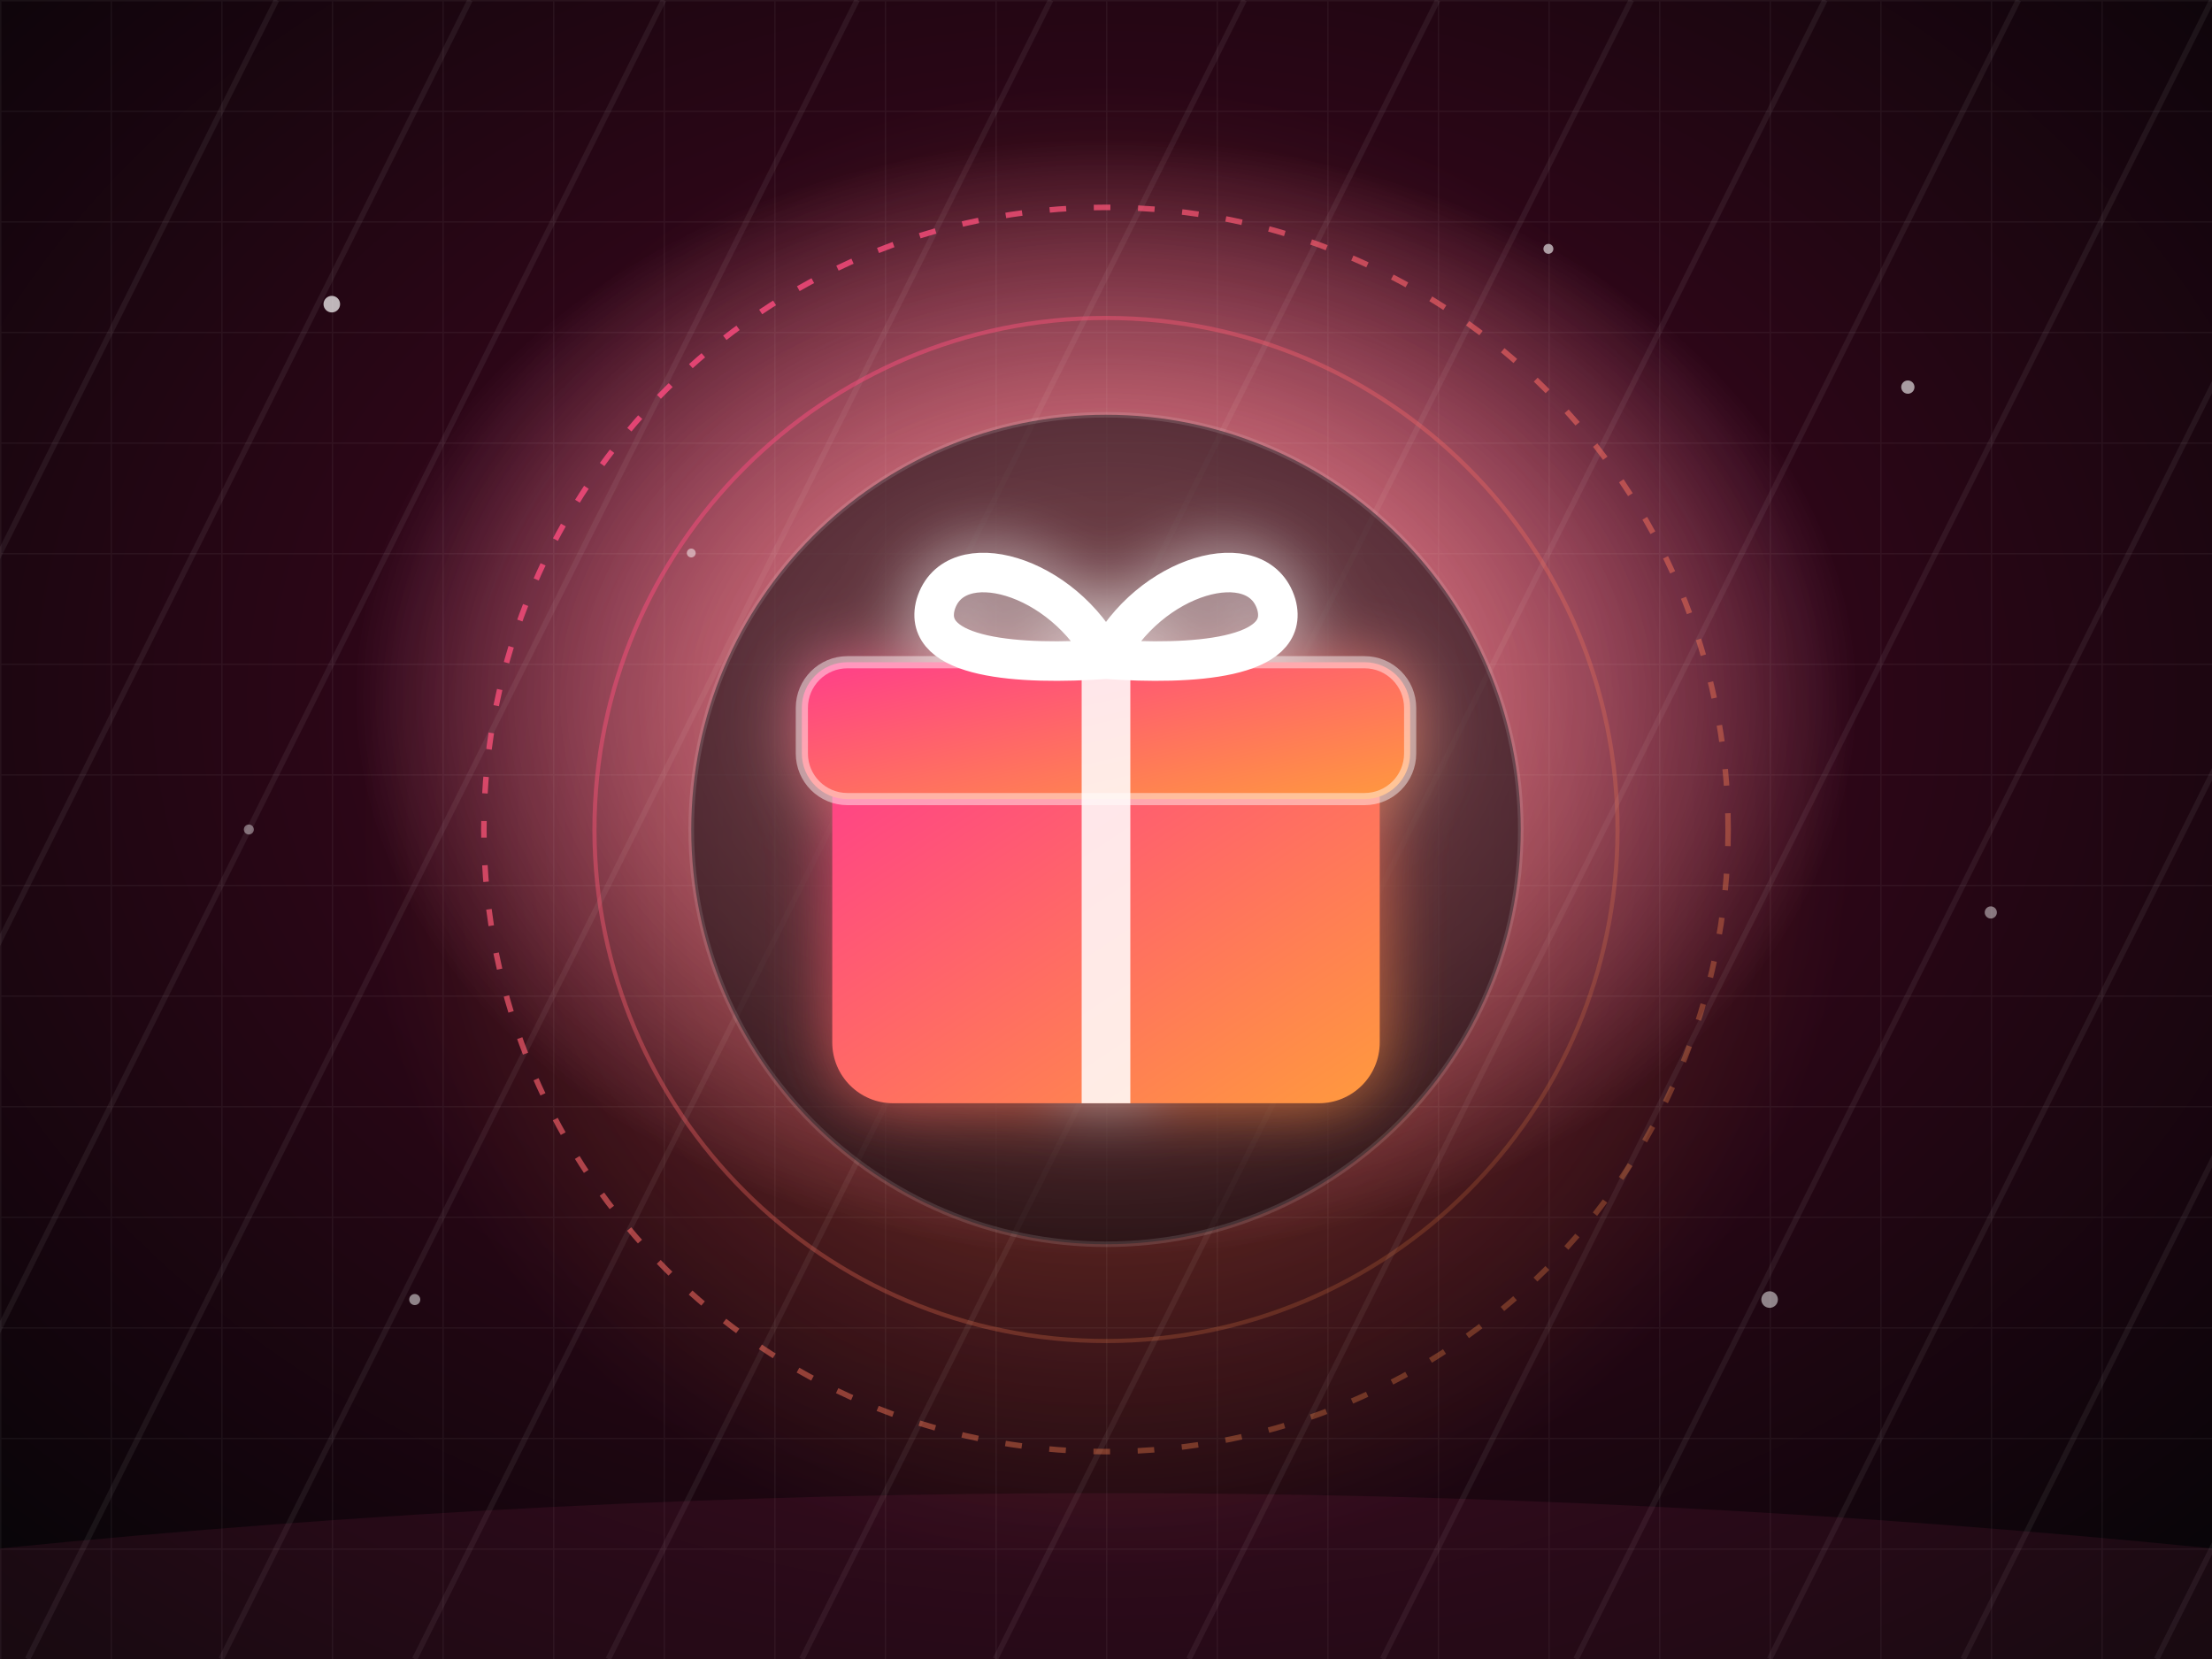
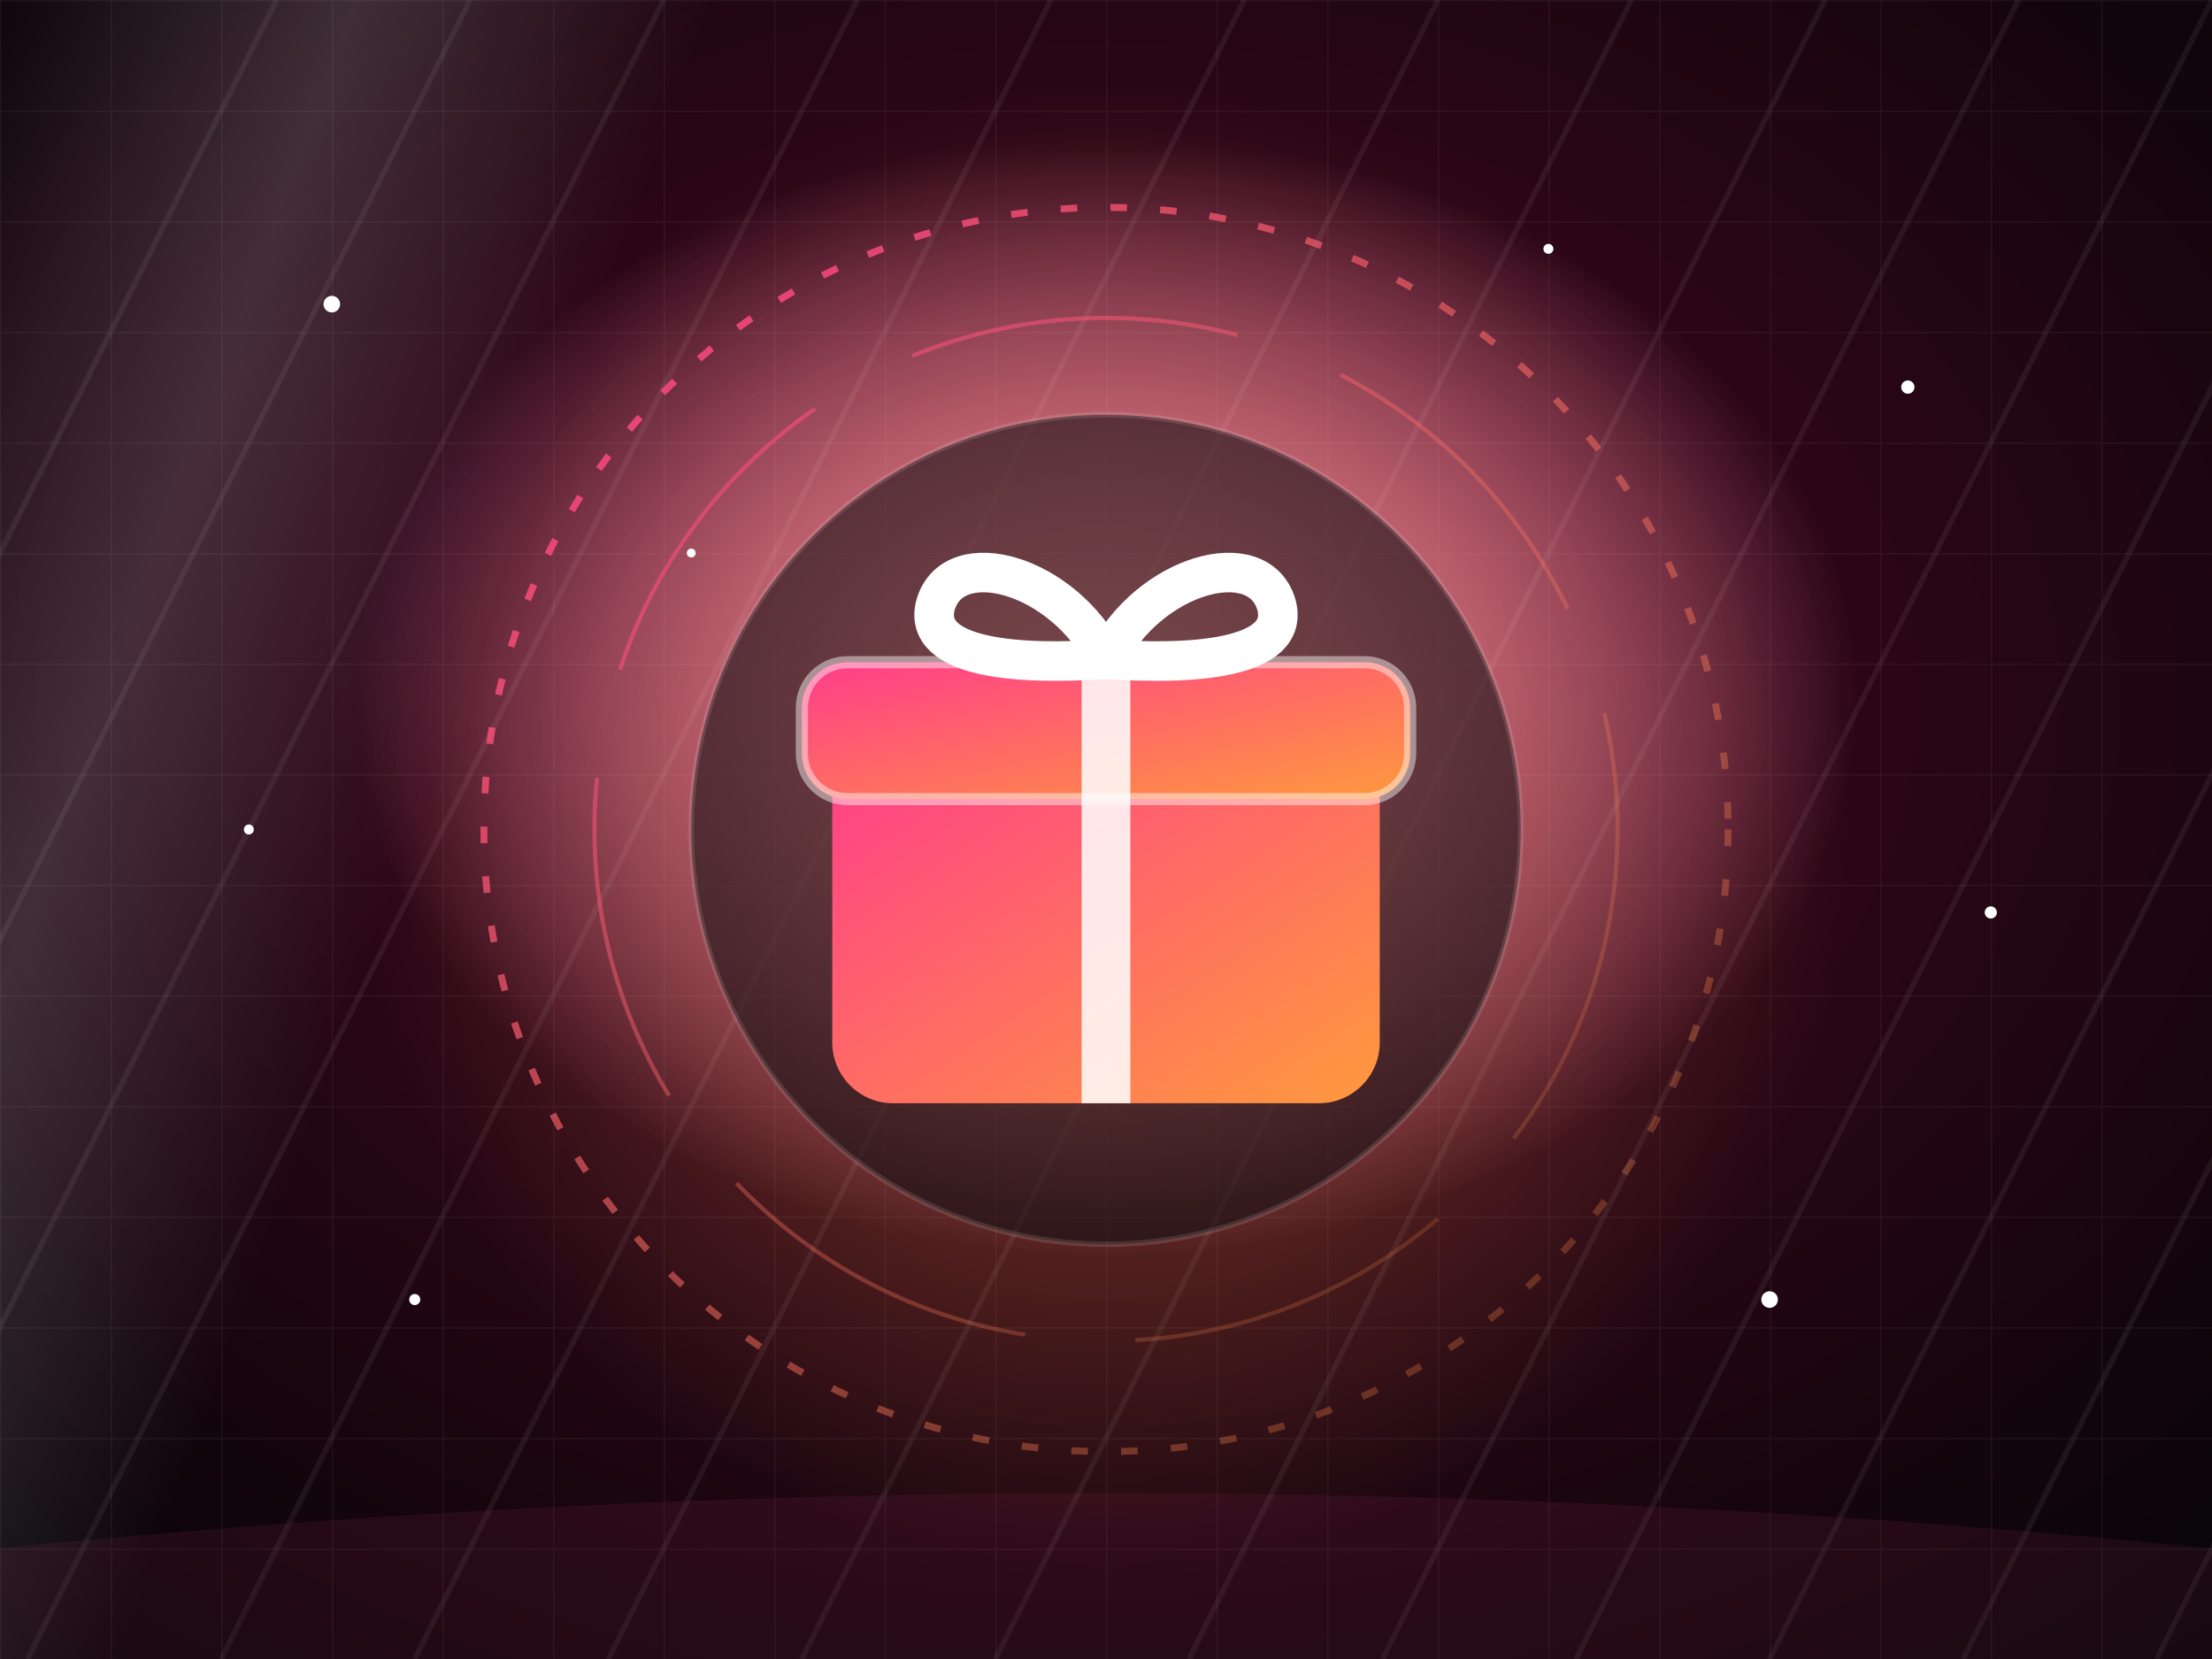
<svg xmlns="http://www.w3.org/2000/svg" viewBox="0 0 800 600" width="800" height="600">
+   <style>
+   .spin{transform-box:fill-box;transform-origin:center;animation:spin 14s linear infinite}
+   .spin-r{transform-box:fill-box;transform-origin:center;animation:spin 22s linear infinite reverse}
+   .spin-slow{transform-box:fill-box;transform-origin:center;animation:spin 8s linear infinite}
+   .pulse{transform-box:fill-box;transform-origin:center;animation:pulse 3s ease-in-out infinite}
+   .float{animation:float 3.4s ease-in-out infinite}
+   .tw{animation:tw 2.2s ease-in-out infinite}.d2{animation-delay:1.1s}.d3{animation-delay:.6s}.d4{animation-delay:1.6s}
+   .blink{animation:blink 1.1s steps(2,start) infinite}
+   .sweep{animation:sweep 5s ease-in-out infinite}
+   .scan{animation:scan 4s linear infinite}
+   .glitch1{animation:g1 2.6s steps(1) infinite}.glitch2{animation:g2 2.6s steps(1) infinite}
+   .rise{animation:rise 6s linear infinite}
+   .flow{stroke-dasharray:14 22;animation:flow 1.6s linear infinite}
+   .bar{transform-box:fill-box;transform-origin:left center;animation:bar 2.8s ease-in-out infinite}
+   @keyframes spin{to{transform:rotate(360deg)}}
+   @keyframes pulse{50%{transform:scale(1.12);opacity:.55}}
+   @keyframes float{50%{transform:translateY(-14px)}}
+   @keyframes tw{0%,100%{opacity:.25}50%{opacity:1}}
+   @keyframes blink{to{visibility:hidden}}
+   @keyframes sweep{0%{transform:translateX(-900px)}55%,100%{transform:translateX(1500px)}}
+   @keyframes scan{from{transform:translateY(-120px)}to{transform:translateY(900px)}}
+   @keyframes g1{0%,86%,100%{transform:none;opacity:0}88%{transform:translate(-8px,2px);opacity:.85}92%{transform:translate(6px,-3px);opacity:.85}}
+   @keyframes g2{0%,86%,100%{transform:none;opacity:0}89%{transform:translate(7px,1px);opacity:.8}93%{transform:translate(-5px,-2px);opacity:.8}}
+   @keyframes rise{from{transform:translateY(0);opacity:0}15%{opacity:.9}to{transform:translateY(-420px);opacity:0}}
+   @keyframes flow{to{stroke-dashoffset:-72}}
+   @keyframes bar{0%{transform:scaleX(.05)}60%,100%{transform:scaleX(1)}}
+   @media (prefers-reduced-motion:reduce){*{animation:none!important}}
+ </style>
  <defs>
    <radialGradient id="bg" cx="50%" cy="42%" r="75%">
      <stop offset="0" stop-color="#ff3d8b" stop-opacity=".55" />
      <stop offset=".45" stop-color="#2c0617" />
      <stop offset="1" stop-color="#050507" />
    </radialGradient>
    <radialGradient id="glow" cx="50%" cy="50%" r="50%">
-       <stop offset="0" stop-color="#ff9a3d" stop-opacity=".7" />
+       <stop offset="0" stop-color="#ff9a3d" stop-opacity=".75" />
      <stop offset="1" stop-color="#ff9a3d" stop-opacity="0" />
    </radialGradient>
    <linearGradient id="ig" x1="0" y1="0" x2="1" y2="1">
      <stop offset="0" stop-color="#ff3d8b" />
      <stop offset="1" stop-color="#ff9a3d" />
    </linearGradient>
    <linearGradient id="ring" x1="0" y1="0" x2="1" y2="1">
-       <stop offset="0" stop-color="#ff3d8b" stop-opacity=".9" />
-       <stop offset="1" stop-color="#ff9a3d" stop-opacity=".2" />
+       <stop offset="0" stop-color="#ff3d8b" stop-opacity=".95" />
+       <stop offset="1" stop-color="#ff9a3d" stop-opacity=".15" />
+     </linearGradient>
+     <linearGradient id="shine" x1="0" y1="0" x2="1" y2="0">
+       <stop offset="0" stop-color="#fff" stop-opacity="0" />
+       <stop offset=".5" stop-color="#fff" stop-opacity=".16" />
+       <stop offset="1" stop-color="#fff" stop-opacity="0" />
+     </linearGradient>
+     <linearGradient id="scanl" x1="0" y1="0" x2="0" y2="1">
+       <stop offset="0" stop-color="#ff9a3d" stop-opacity="0" />
+       <stop offset=".85" stop-color="#ff9a3d" stop-opacity=".18" />
+       <stop offset="1" stop-color="#fff" stop-opacity=".35" />
    </linearGradient>
    <pattern id="grid" width="40" height="40" patternUnits="userSpaceOnUse">
      <path d="M40 0H0V40" fill="none" stroke="#fff" stroke-opacity=".05" stroke-width="1" />
    </pattern>
-     <filter id="soft" x="-50%" y="-50%" width="200%" height="200%">
-       <feGaussianBlur stdDeviation="1.1" />
-     </filter>
  </defs>
  <rect width="800" height="600" fill="url(#bg)" />
  <rect width="800" height="600" fill="url(#grid)" />
  <g stroke="#fff" stroke-opacity=".06" stroke-width="2">
    <path d="M-200 600 L100 0" />
    <path d="M-130 600 L170 0" />
    <path d="M-60 600 L240 0" />
    <path d="M10 600 L310 0" />
    <path d="M80 600 L380 0" />
    <path d="M150 600 L450 0" />
    <path d="M220 600 L520 0" />
    <path d="M290 600 L590 0" />
    <path d="M360 600 L660 0" />
    <path d="M430 600 L730 0" />
    <path d="M500 600 L800 0" />
    <path d="M570 600 L870 0" />
    <path d="M640 600 L940 0" />
    <path d="M710 600 L1010 0" />
    <path d="M780 600 L1080 0" />
    <path d="M850 600 L1150 0" />
  </g>
-   <circle cx="400" cy="300" r="270" fill="url(#glow)" opacity=".55" />
-   <circle cx="400" cy="300" r="225" fill="none" stroke="url(#ring)" stroke-width="2" stroke-dasharray="6 10" />
-   <circle cx="400" cy="300" r="185" fill="none" stroke="url(#ring)" stroke-width="1.5" opacity=".6" />
+   <circle class="pulse" cx="400" cy="300" r="270" fill="url(#glow)" opacity=".55" />
+   <circle class="spin" cx="400" cy="300" r="225" fill="none" stroke="url(#ring)" stroke-width="2.5" stroke-dasharray="6 12" />
+   <circle class="spin-r" cx="400" cy="300" r="185" fill="none" stroke="url(#ring)" stroke-width="1.5" stroke-dasharray="120 40" opacity=".7" />
  <circle cx="400" cy="300" r="150" fill="#0b0b12" fill-opacity=".55" stroke="#fff" stroke-opacity=".12" stroke-width="2" />
-   <g transform="translate(400 300) scale(11) translate(-12 -12)" filter="url(#soft)" opacity=".75">
-     <rect x="3" y="9" width="18" height="12" rx="2" fill="url(#ig)" />
-     <rect x="2" y="6.5" width="20" height="4.5" rx="1.5" fill="url(#ig)" stroke="#fff" stroke-opacity=".45" stroke-width=".4" />
-     <path d="M12 6.5V21" stroke="#fff" stroke-opacity=".85" stroke-width="1.6" />
-     <path d="M12 6.4C10.6 3.6 7 2.6 6.4 4.6c-.5 1.8 2.8 2 5.6 1.8zM12 6.4c1.4-2.8 5-3.8 5.6-1.8.5 1.8-2.8 2-5.6 1.8z" fill="none" stroke="#fff" stroke-width="1.3" stroke-linejoin="round" />
+   <g class="float">
+     <g transform="translate(400 300) scale(11) translate(-12 -12)">
+       <rect x="3" y="9" width="18" height="12" rx="2" fill="url(#ig)" />
+       <rect x="2" y="6.5" width="20" height="4.5" rx="1.5" fill="url(#ig)" stroke="#fff" stroke-opacity=".45" stroke-width=".4" />
+       <path d="M12 6.5V21" stroke="#fff" stroke-opacity=".85" stroke-width="1.6" />
+       <path d="M12 6.4C10.6 3.6 7 2.6 6.4 4.6c-.5 1.8 2.8 2 5.6 1.8zM12 6.4c1.4-2.8 5-3.8 5.6-1.8.5 1.8-2.8 2-5.6 1.8z" fill="none" stroke="#fff" stroke-width="1.3" stroke-linejoin="round" />
+     </g>
  </g>
-   <g transform="translate(400 300) scale(11) translate(-12 -12)">
-     <rect x="3" y="9" width="18" height="12" rx="2" fill="url(#ig)" />
-     <rect x="2" y="6.5" width="20" height="4.5" rx="1.5" fill="url(#ig)" stroke="#fff" stroke-opacity=".45" stroke-width=".4" />
-     <path d="M12 6.5V21" stroke="#fff" stroke-opacity=".85" stroke-width="1.6" />
-     <path d="M12 6.4C10.6 3.6 7 2.6 6.4 4.6c-.5 1.8 2.8 2 5.6 1.8zM12 6.4c1.4-2.8 5-3.8 5.6-1.8.5 1.8-2.8 2-5.6 1.8z" fill="none" stroke="#fff" stroke-width="1.3" stroke-linejoin="round" />
+   <circle class="tw " cx="120" cy="110" r="3" fill="#fff" />
+   <circle class="tw d2" cx="690" cy="140" r="2.4" fill="#fff" />
+   <circle class="tw d3" cx="640" cy="470" r="3" fill="#fff" />
+   <circle class="tw d4" cx="150" cy="470" r="2" fill="#fff" />
+   <circle class="tw " cx="560" cy="90" r="1.8" fill="#fff" />
+   <circle class="tw d2" cx="250" cy="200" r="1.6" fill="#fff" />
+   <circle class="tw d3" cx="720" cy="330" r="2.2" fill="#fff" />
+   <circle class="tw d4" cx="90" cy="300" r="1.8" fill="#fff" />
+   <g transform="skewX(-20)">
+     <rect class="sweep" x="0" y="-100" width="260" height="800" fill="url(#shine)" />
  </g>
-   <circle cx="120" cy="110" r="3" fill="#fff" opacity="0.7" />
-   <circle cx="690" cy="140" r="2.4" fill="#fff" opacity="0.6" />
-   <circle cx="640" cy="470" r="3" fill="#fff" opacity="0.5" />
-   <circle cx="150" cy="470" r="2" fill="#fff" opacity="0.5" />
-   <circle cx="560" cy="90" r="1.8" fill="#fff" opacity="0.6" />
-   <circle cx="250" cy="200" r="1.6" fill="#fff" opacity="0.5" />
-   <circle cx="720" cy="330" r="2.2" fill="#fff" opacity="0.45" />
-   <circle cx="90" cy="300" r="1.8" fill="#fff" opacity="0.4" />
  <path d="M0 560 Q400 520 800 560 V600 H0Z" fill="#ff3d8b" opacity=".08" />
</svg>
